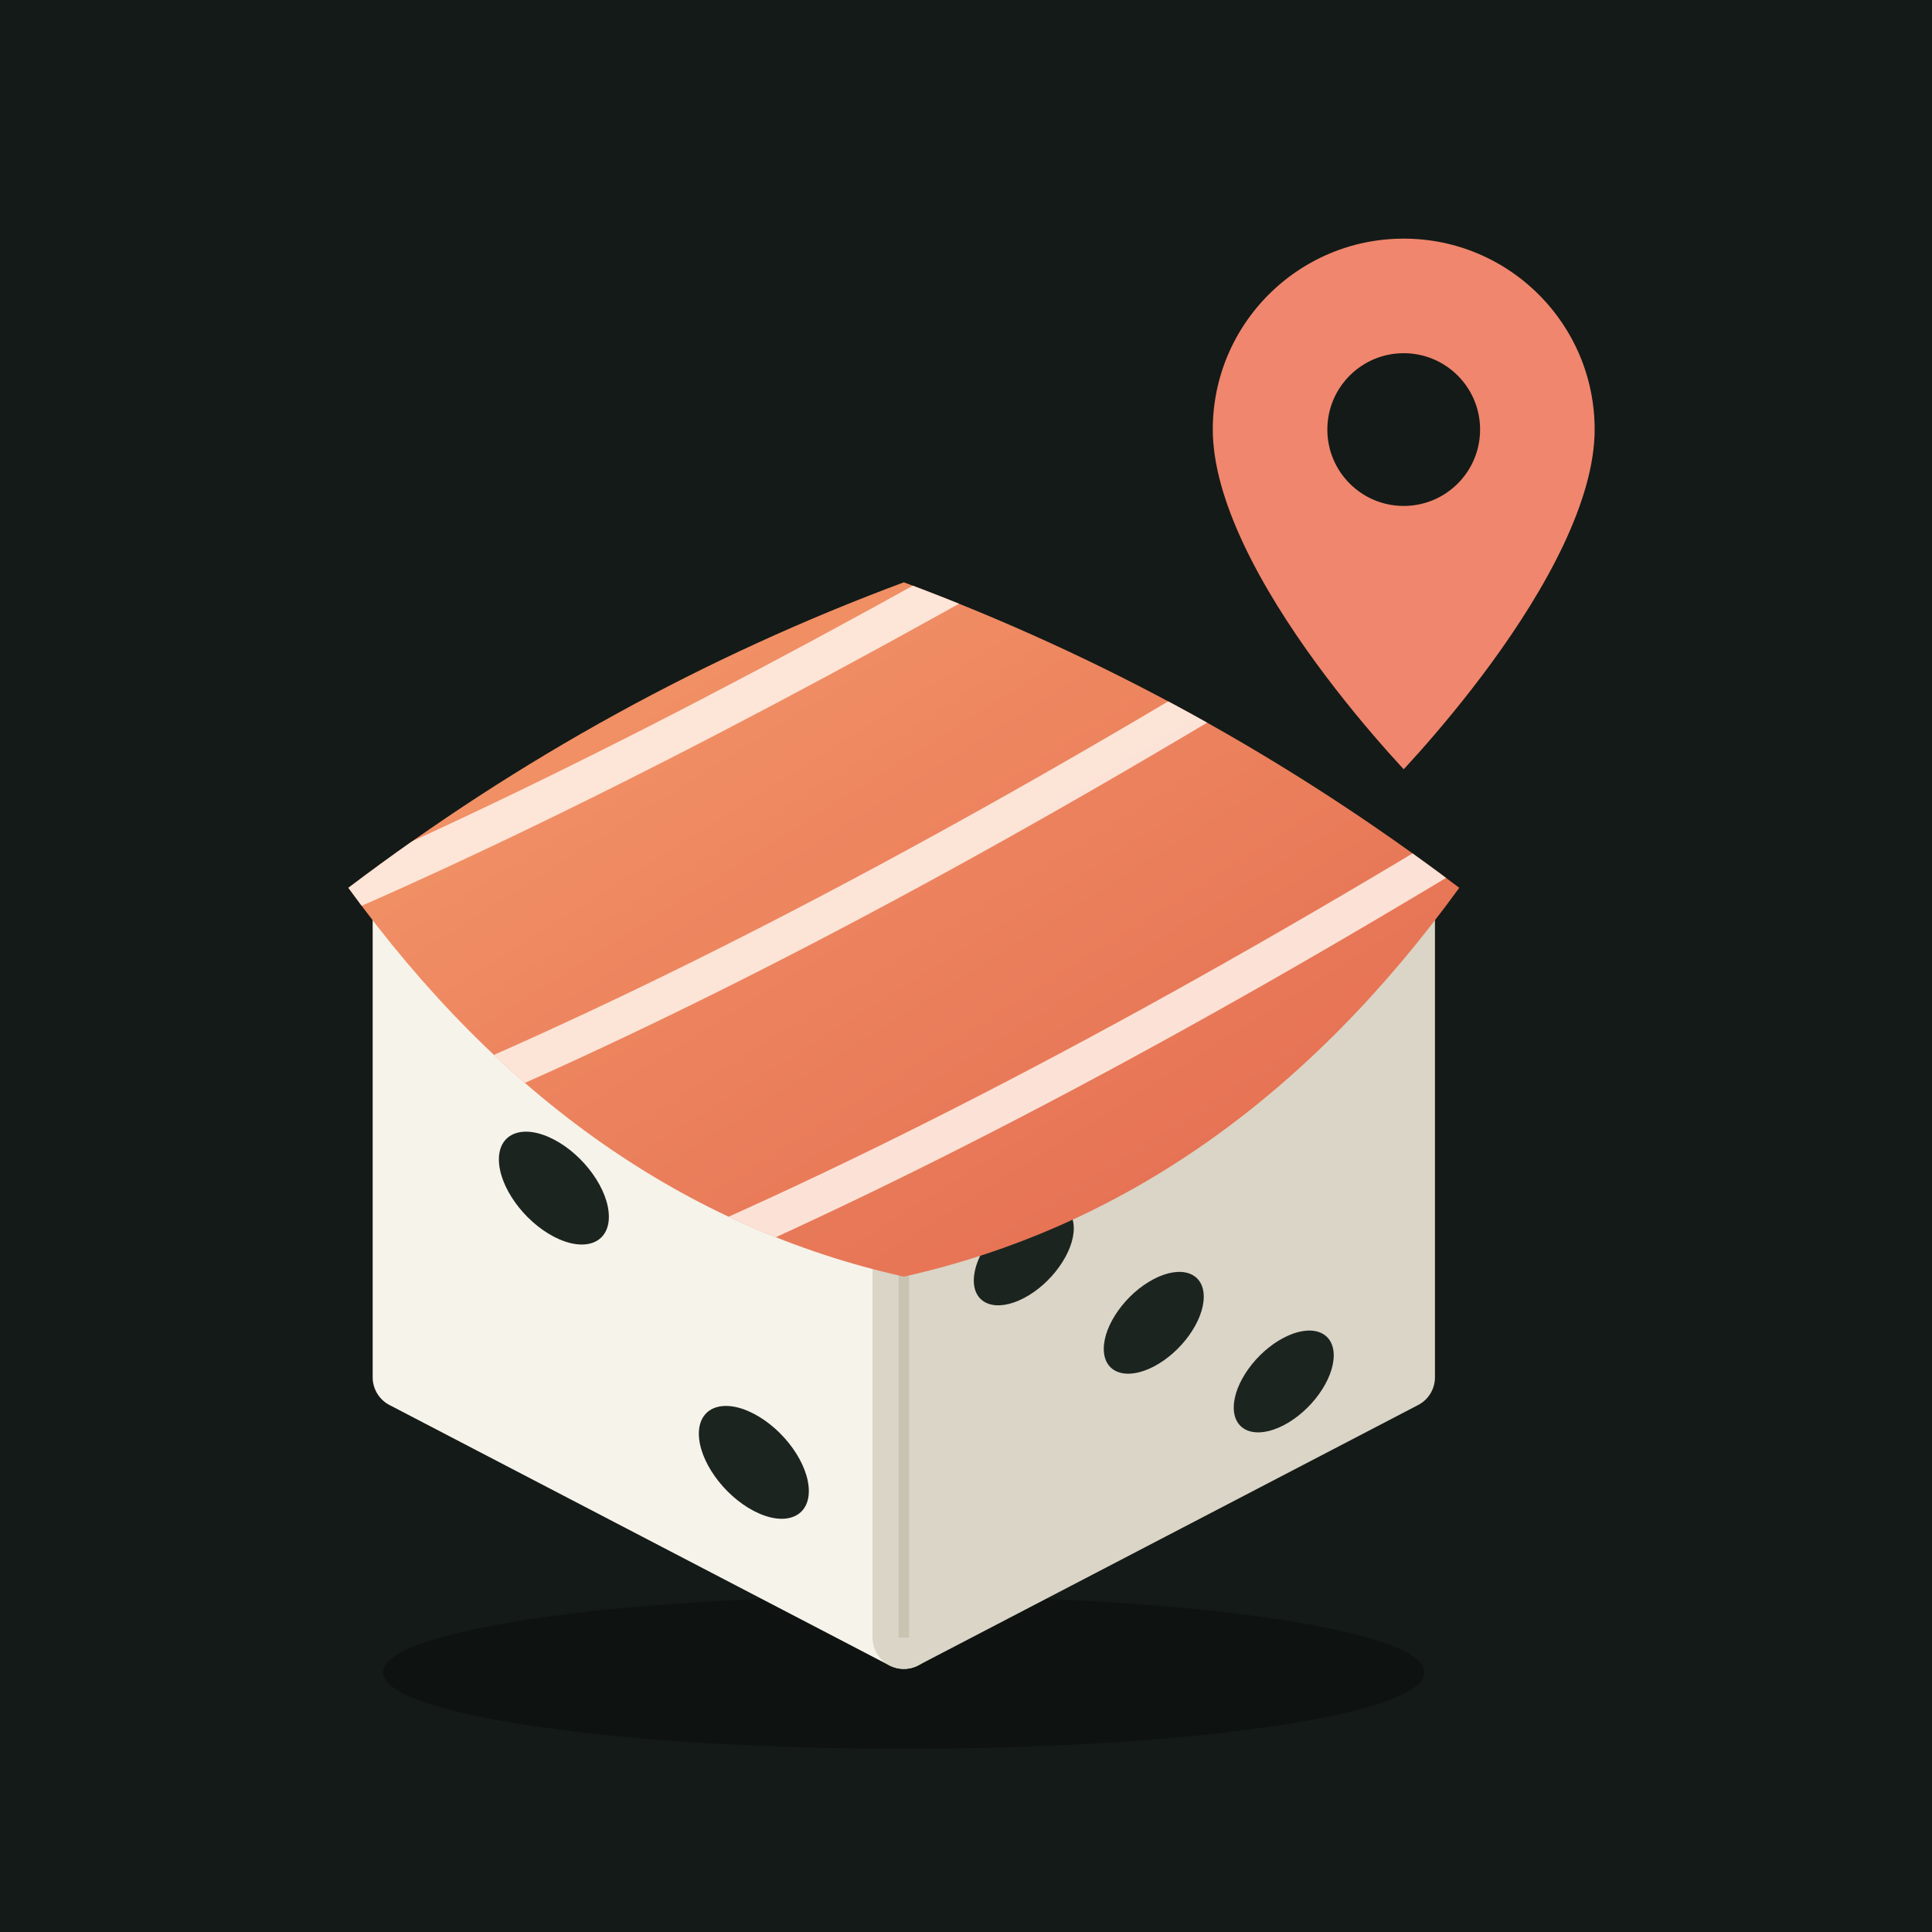
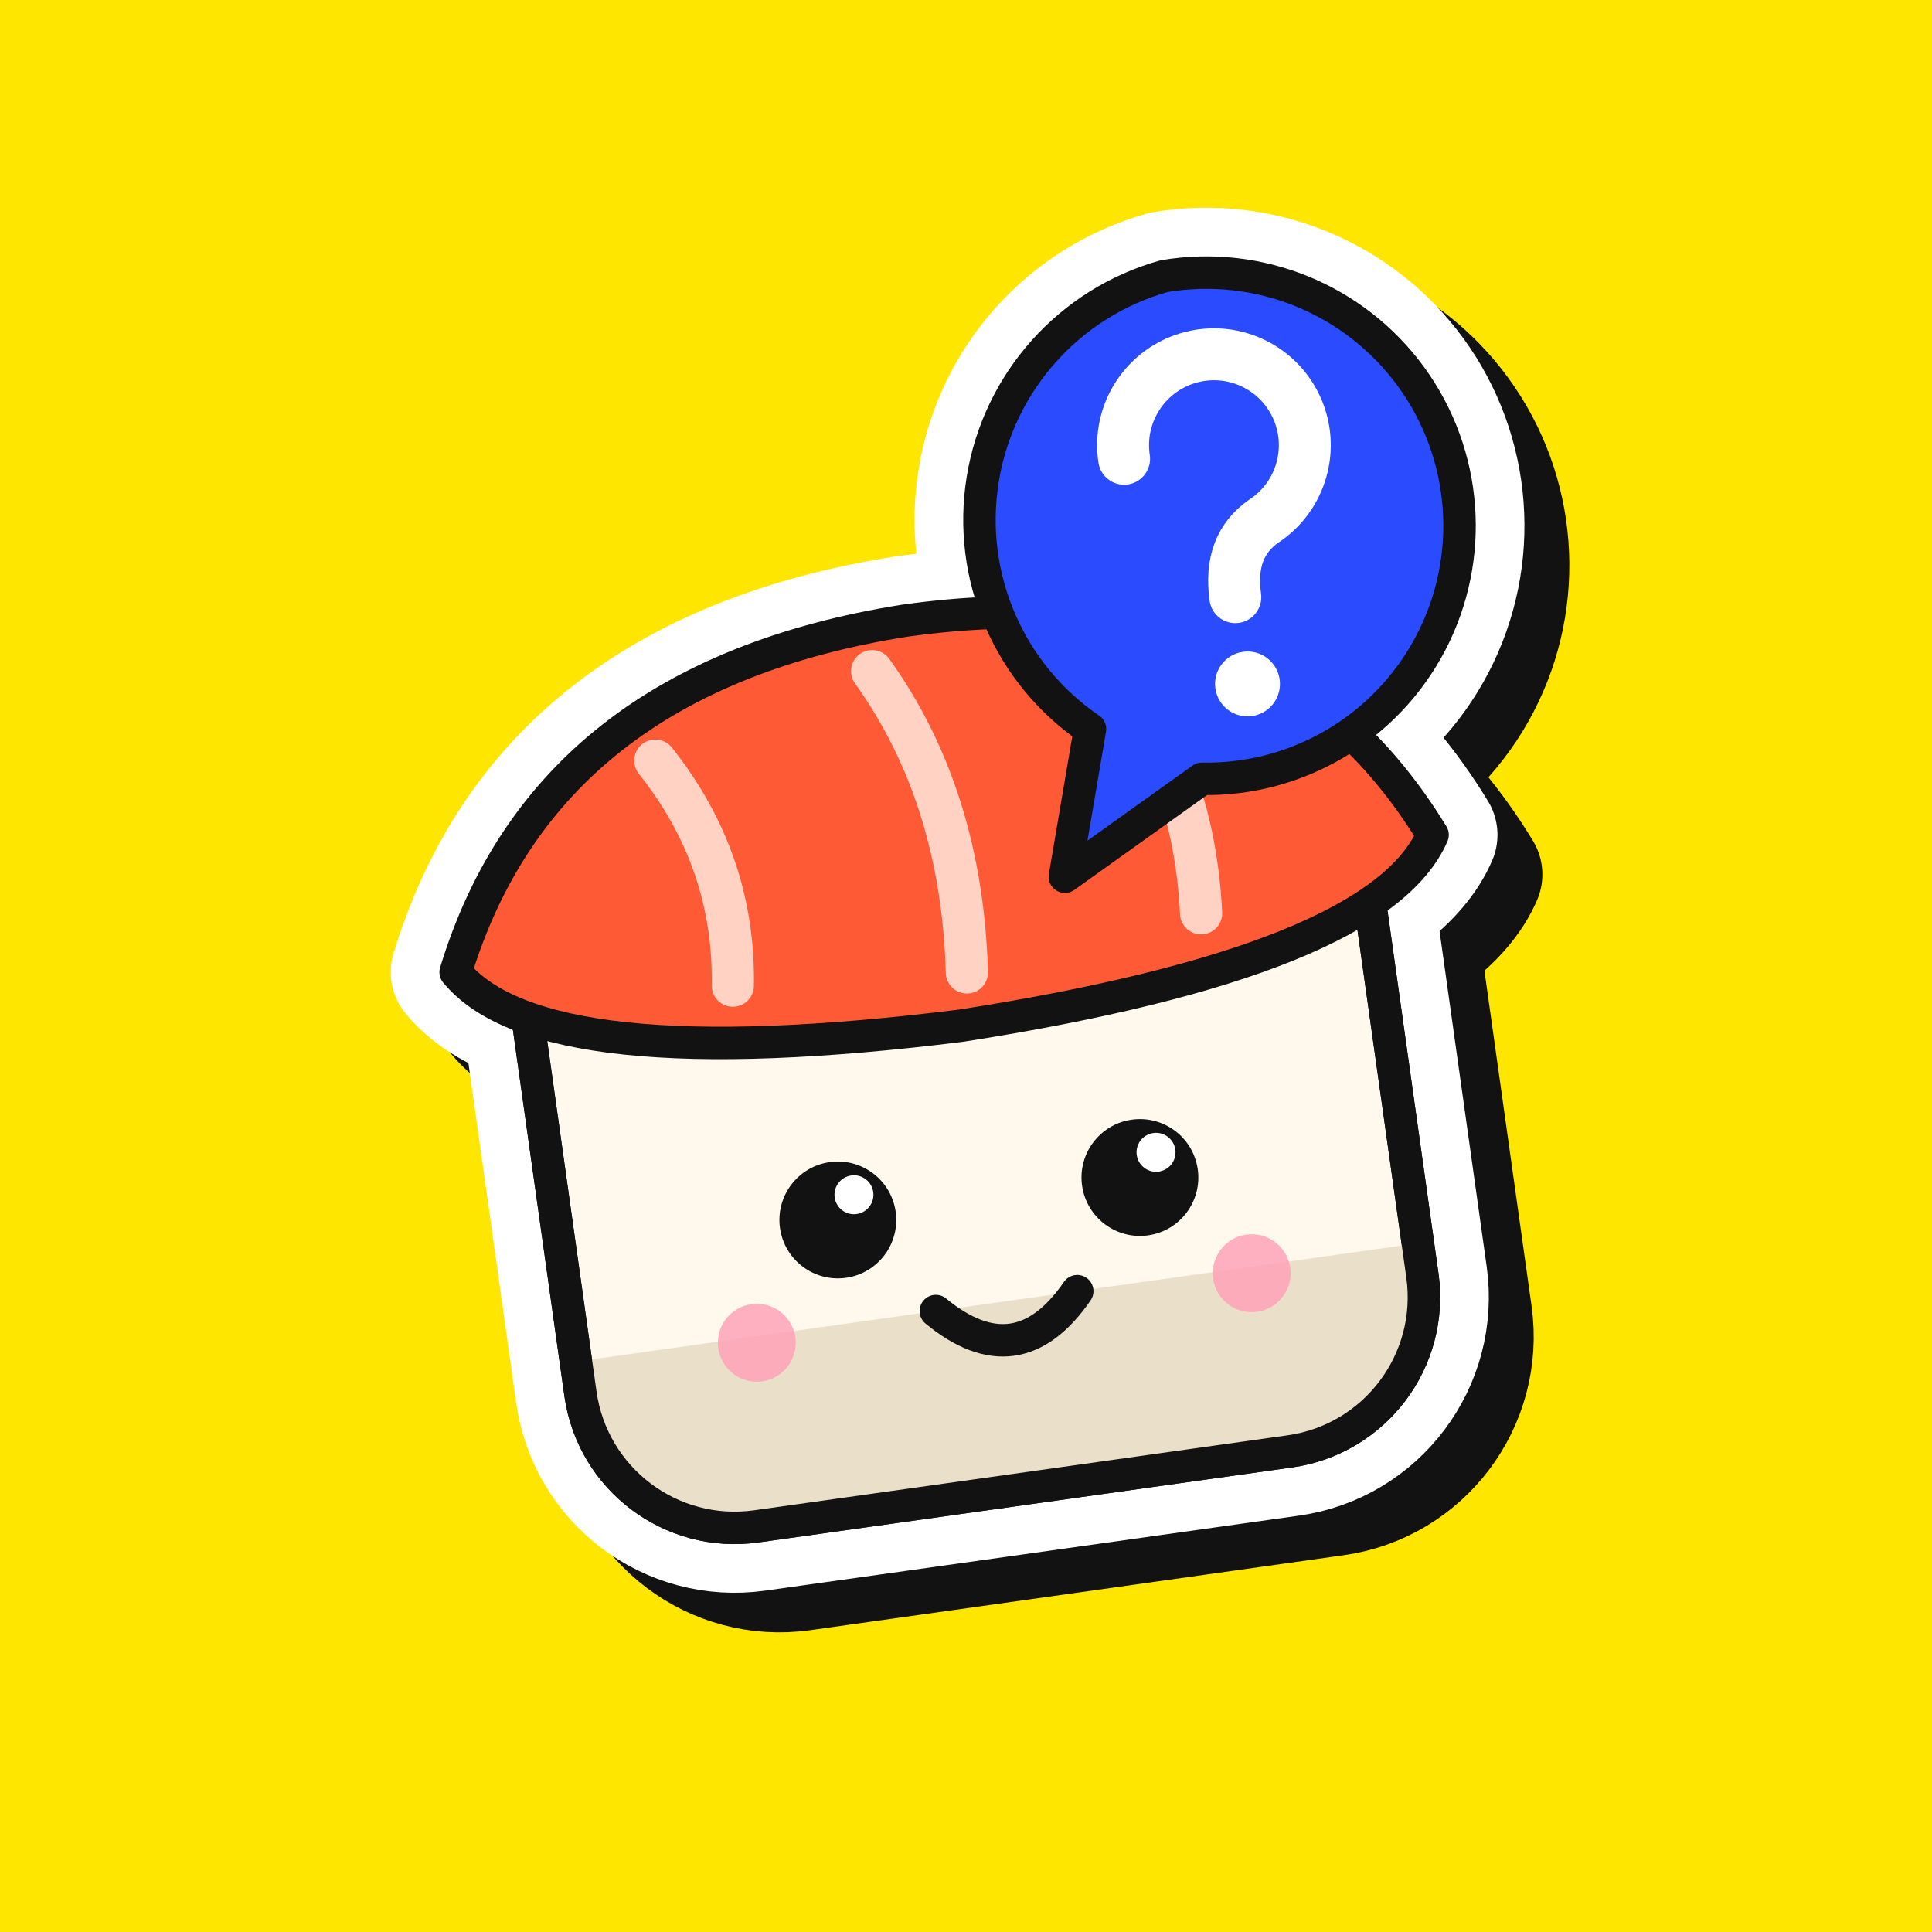
<svg xmlns="http://www.w3.org/2000/svg" viewBox="0 0 512 512">
-   <defs>
-     <linearGradient id="salmon" x1="0" y1="0" x2="1" y2="1">
-       <stop offset="0" stop-color="#F59A6B" />
-       <stop offset="1" stop-color="#E2694F" />
-     </linearGradient>
-     <clipPath id="slice">
-       <path id="slicePath" d="M96 214 Q170 158 256 126 Q342 158 416 214 Q350 305 256 326 Q162 305 96 214 Z" />
-     </clipPath>
-   </defs>
-   <rect width="512" height="512" fill="#141A17" />
-   <g transform="translate(4 38.4) scale(0.92)">
-     <ellipse cx="256" cy="440" rx="150" ry="22" fill="#000" opacity=".28" />
-     <path d="M112 215 L256 290 L256 430 L112 355 Z" fill="#F6F3EA" stroke="#F6F3EA" stroke-width="18" stroke-linejoin="round" />
-     <path d="M256 290 L400 215 L400 355 L256 430 Z" fill="#DAD5C6" stroke="#DAD5C6" stroke-width="18" stroke-linejoin="round" />
-     <path d="M256 290 L256 430" stroke="#C9C3B2" stroke-width="3" />
-     <g fill="#1C2420">
-       <g transform="matrix(144,75,0,140,112,215)">
-         <ellipse cx=".3" cy=".45" rx=".11" ry=".1" />
-         <ellipse cx=".7" cy=".8" rx=".11" ry=".1" />
+   <rect width="512" height="512" fill="#FFE600" />
+   <g transform="translate(35.84 35.84) scale(0.86)">
+     <defs>
+       <g id="shape">
+         <rect x="120" y="206" width="262" height="212" rx="48" />
+         <path d="M100 236 Q140 150 252 148 Q366 148 404 236 Q382 272 252 274 Q122 272 100 236Z" />
+         <path d="M346 54 a78 78 0 1 1 -10 155 l-46 24 14 -44 a78 78 0 0 1 42 -135z" />
      </g>
-       <g transform="matrix(144,-75,0,140,256,290)">
-         <ellipse cx=".24" cy=".34" rx=".1" ry=".09" />
-         <ellipse cx=".5" cy=".62" rx=".1" ry=".09" />
-         <ellipse cx=".76" cy=".88" rx=".1" ry=".09" />
+     </defs>
+     <g transform="rotate(-8 256 256)">
+       <use href="#shape" fill="#121212" transform="translate(12 14)" stroke="#121212" stroke-width="40" stroke-linejoin="round" />
+       <use href="#shape" fill="#fff" stroke="#fff" stroke-width="40" stroke-linejoin="round" />
+       <rect x="120" y="206" width="262" height="212" rx="48" fill="#FFF8EC" stroke="#121212" stroke-width="10" />
+       <path d="M120 360 h262 v10 a48 48 0 0 1 -48 48 h-166 a48 48 0 0 1 -48 -48z" fill="#EADFC8" />
+       <rect x="120" y="206" width="262" height="212" rx="48" fill="none" stroke="#121212" stroke-width="10" />
+       <path d="M100 236 Q140 150 252 148 Q366 148 404 236 Q382 272 252 274 Q122 272 100 236Z" fill="#FF5A36" stroke="#121212" stroke-width="10" stroke-linejoin="round" />
+       <g stroke="#FFD2C4" stroke-width="13" stroke-linecap="round" fill="none">
+         <path d="M170 180 Q190 214 184 252" />
+         <path d="M240 162 Q262 204 256 258" />
+         <path d="M314 172 Q334 206 330 250" />
      </g>
-     </g>
-     <use href="#slicePath" fill="url(#salmon)" />
-     <g clip-path="url(#slice)" stroke="#FFF4EC" stroke-width="11" stroke-linecap="round" opacity=".85" fill="none">
-       <path d="M60 230 Q160 190 300 110" />
-       <path d="M110 280 Q220 235 360 150" />
-       <path d="M170 330 Q280 285 420 200" />
+       <circle cx="206" cy="328" r="18" fill="#121212" />
+       <circle cx="300" cy="328" r="18" fill="#121212" />
+       <circle cx="212" cy="321" r="6" fill="#fff" />
+       <circle cx="306" cy="321" r="6" fill="#fff" />
+       <path d="M232 360 Q254 384 276 360" stroke="#121212" stroke-width="10" stroke-linecap="round" fill="none" />
+       <circle cx="176" cy="362" r="12" fill="#FF9DB5" opacity=".8" />
+       <circle cx="330" cy="362" r="12" fill="#FF9DB5" opacity=".8" />
+       <path d="M346 54 a78 78 0 1 1 -10 155 l-46 24 14 -44 a78 78 0 0 1 42 -135z" fill="#2B4BFF" stroke="#121212" stroke-width="10" stroke-linejoin="round" />
+       <path d="M326 108 a28 28 0 1 1 40 25 q-12 6 -12 22" stroke="#fff" stroke-width="16" stroke-linecap="round" fill="none" />
+       <circle cx="354" cy="182" r="10" fill="#fff" />
    </g>
  </g>
-   <g transform="translate(4 20) scale(0.92)">
-     <path d="M400 40 a62 62 0 0 1 62 62 c0 46 -62 108 -62 108 s-62 -62 -62 -108 a62 62 0 0 1 62 -62 z" fill="#F0866D" stroke="#141A17" stroke-width="14" />
-     <circle cx="400" cy="102" r="22" fill="#141A17" />
-   </g>
</svg>
